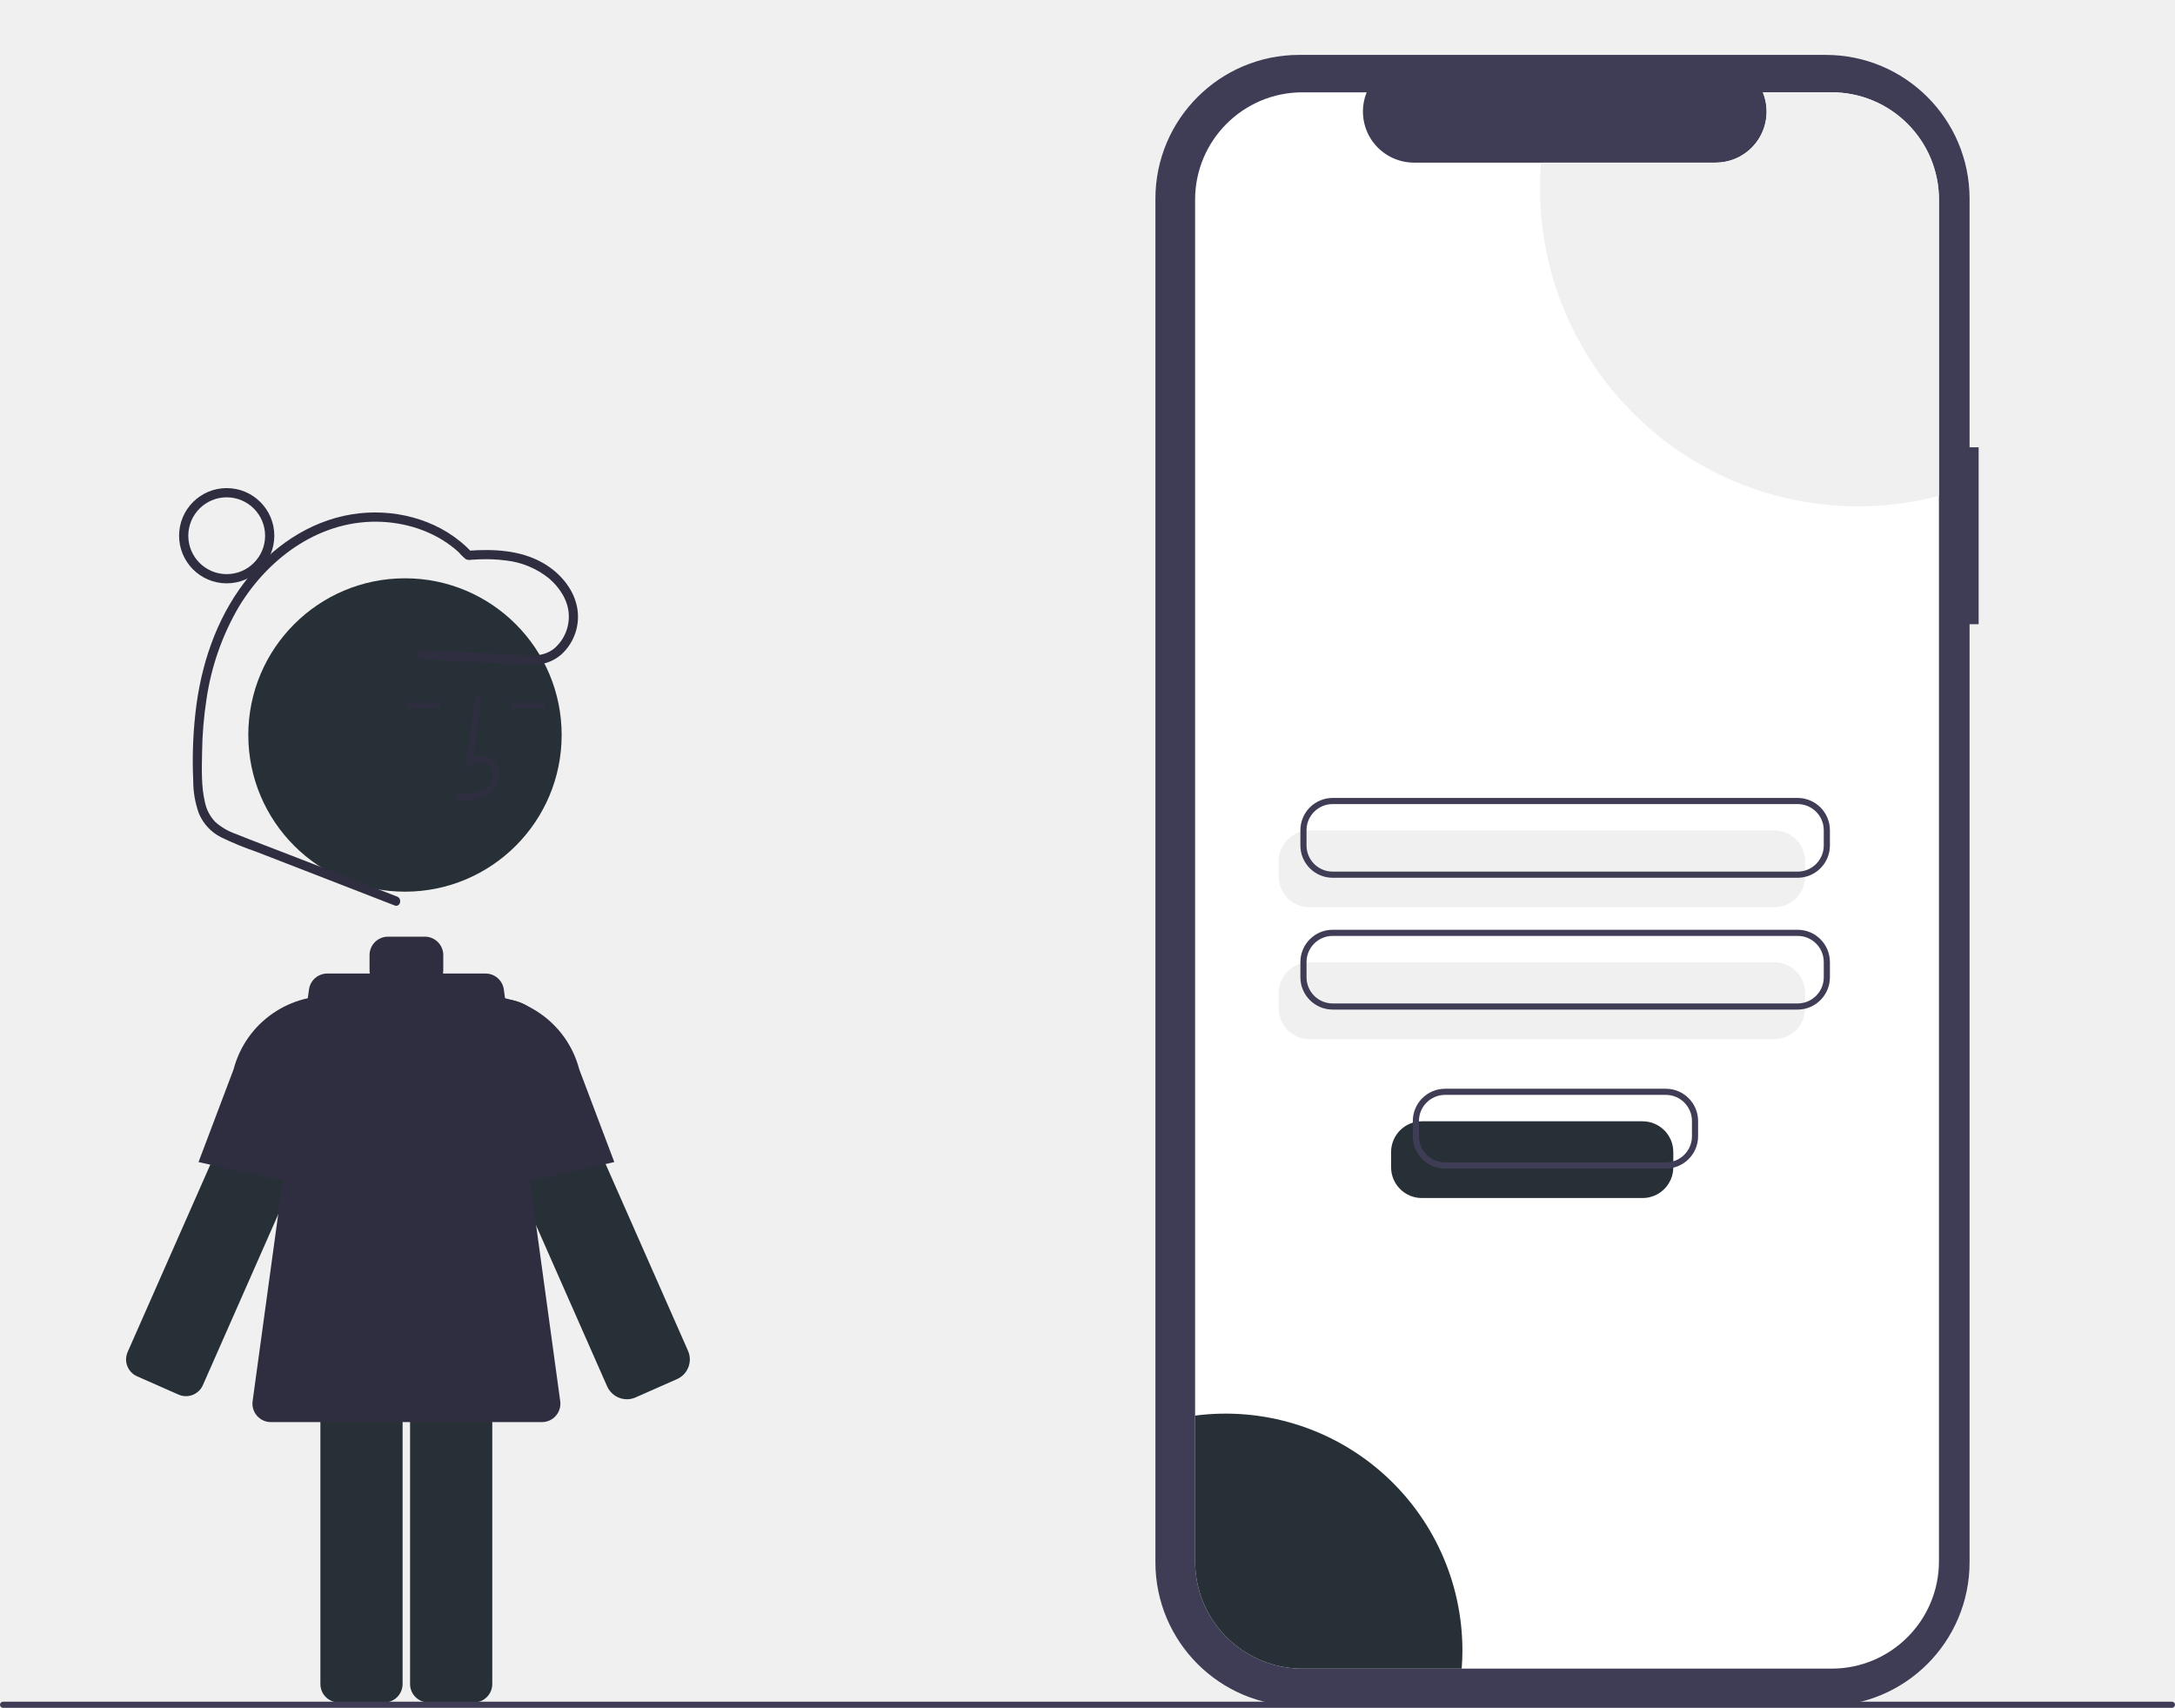
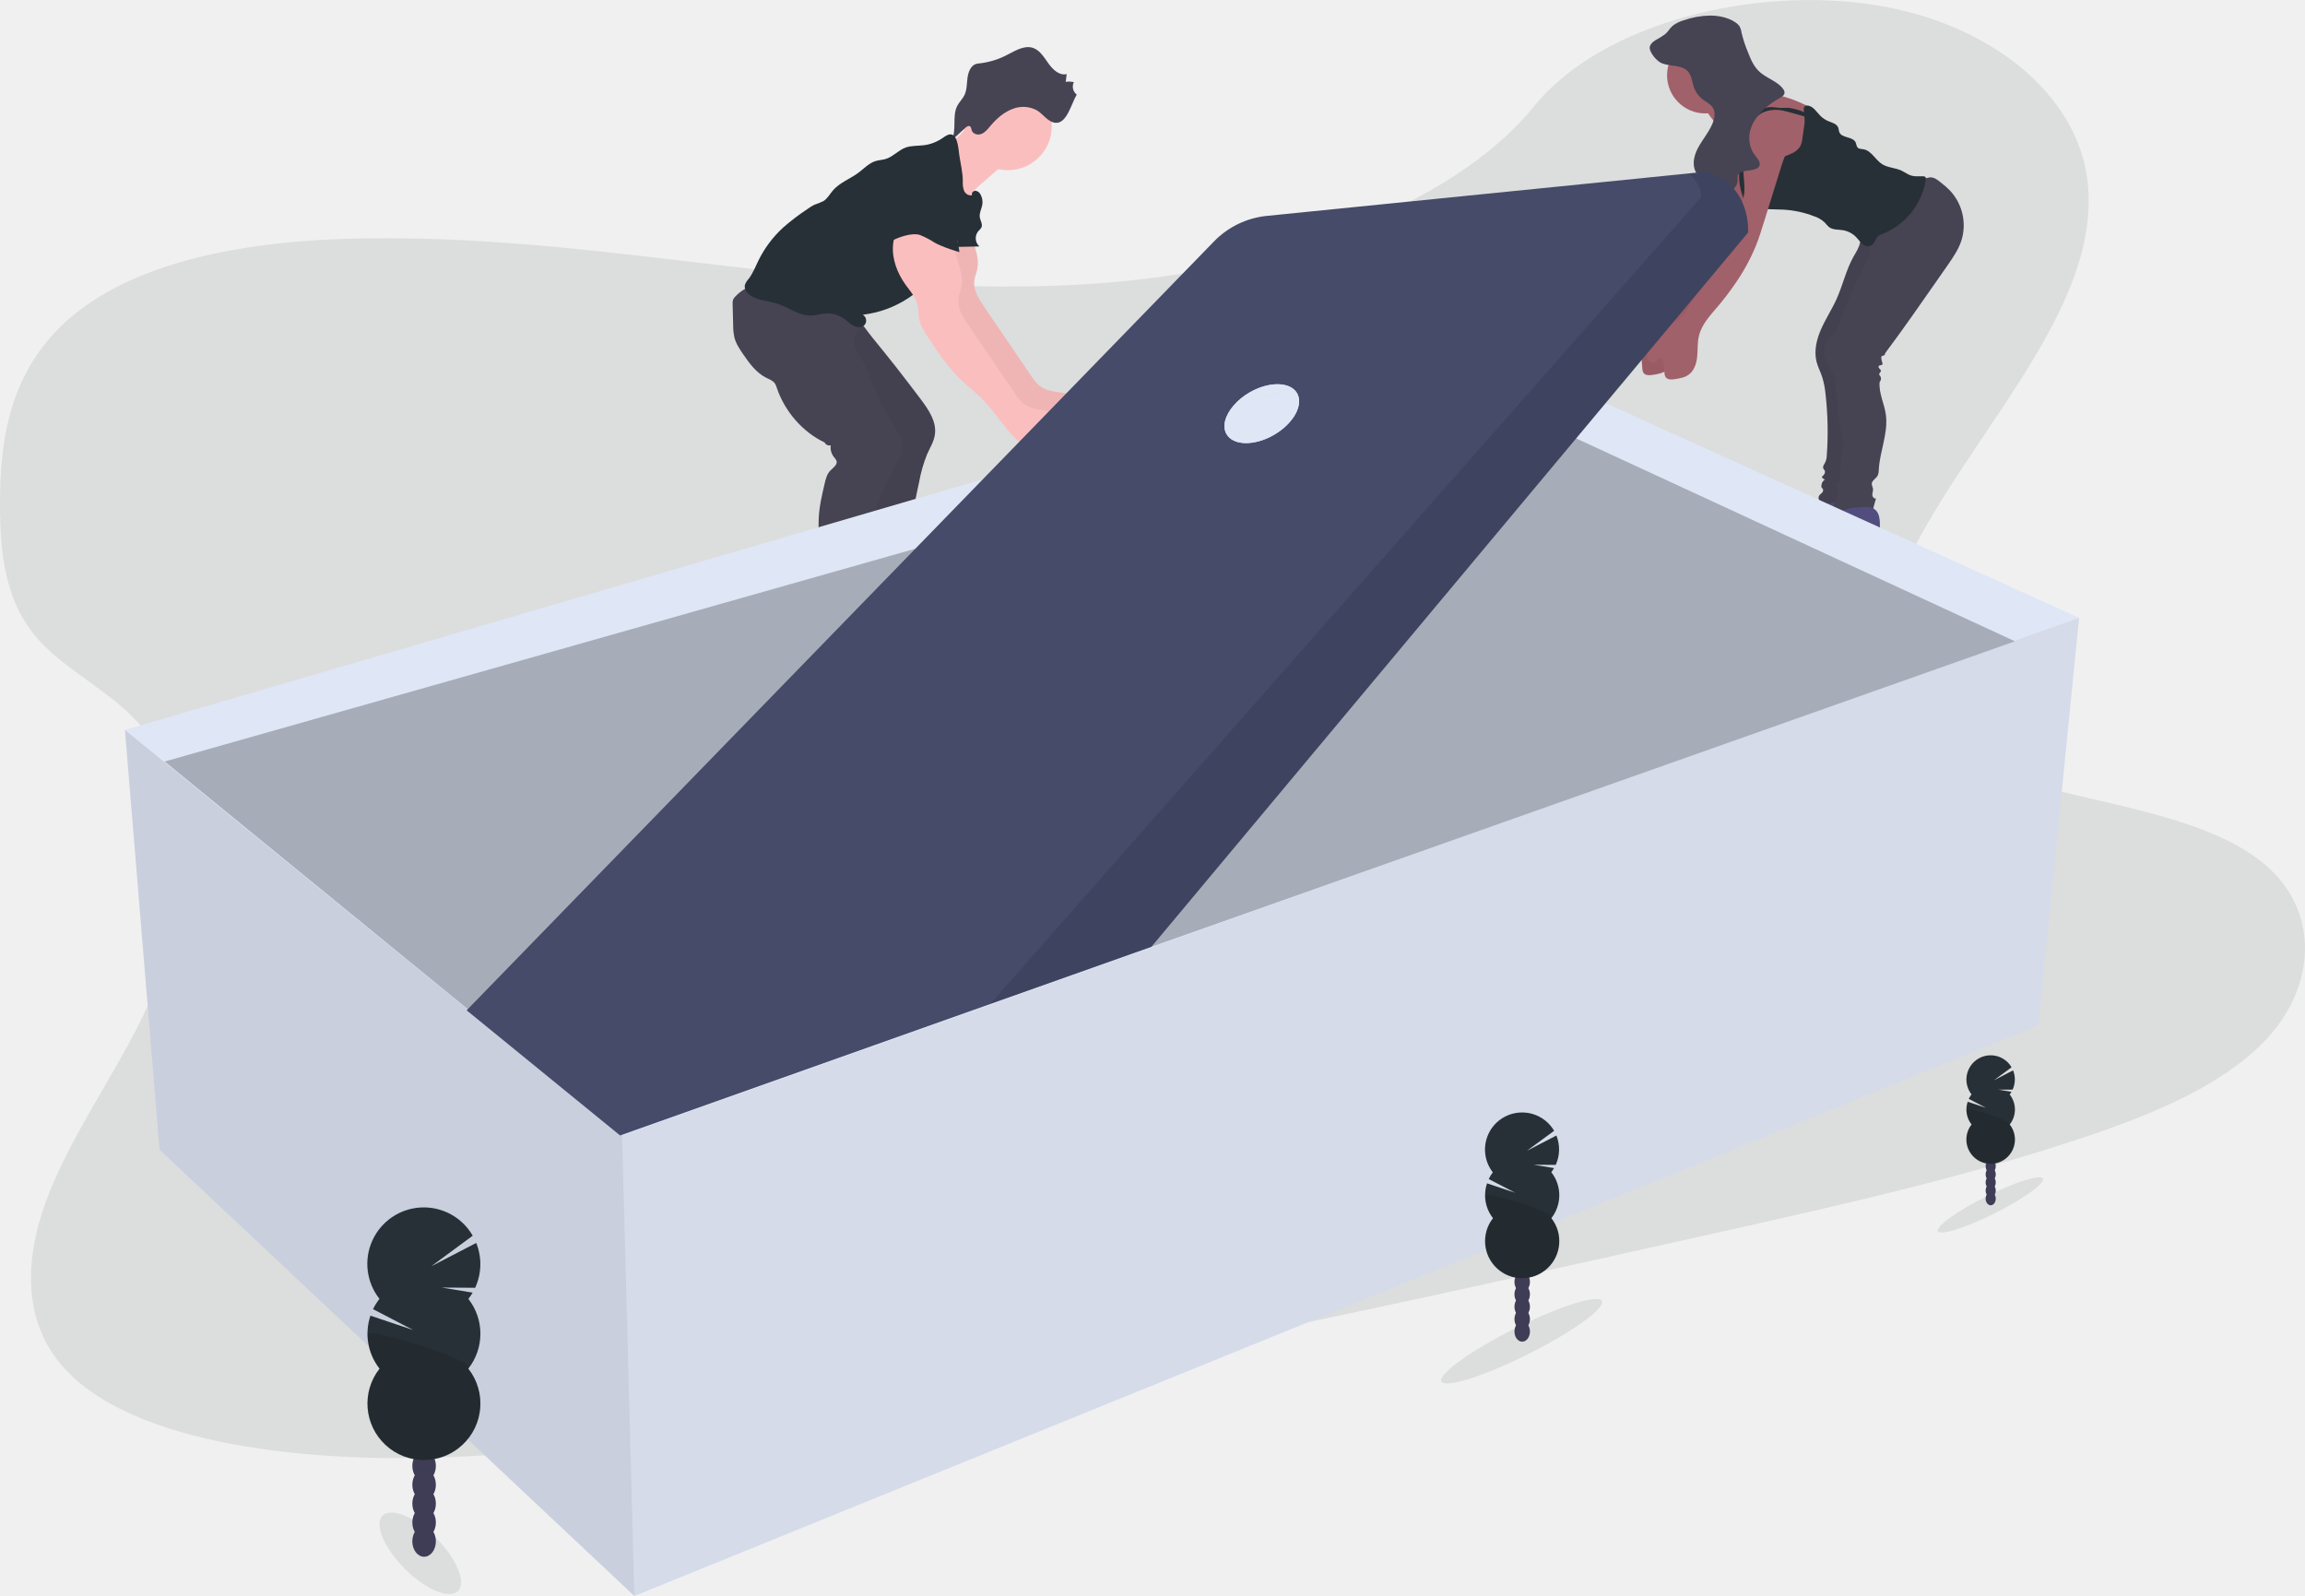
- <svg xmlns="http://www.w3.org/2000/svg" id="b69e4d7e-41e9-4b98-8574-fc2d70ea977b" data-name="Layer 1" width="708" height="555.867" viewBox="0 0 708 555.867">
-   <path id="b10fb2cf-c586-4c5f-9fbf-e678f5ffa3db" data-name="Path 133" d="M890.465,679.515a211.722,211.722,0,0,1-46.196,37.27c-.392.241-.79.467-1.189.7l-27.639-24.463c.29-.27.612-.572.958-.905C836.992,672.563,939.229,535.838,946.042,502.544,945.572,505.317,952.189,614.094,890.465,679.515Z" transform="translate(-246 -172.0663)" fill="#f0f0f0" />
-   <path id="a32c10c7-75df-4179-a648-6a8d2a687209" data-name="Path 134" d="M849.602,721.505c-.523.125-1.054.241-1.588.348l-20.735-18.353c.405-.141.879-.309,1.42-.496,8.897-3.15,35.394-12.66,61.764-23.492,28.334-11.644,56.533-24.8,62.598-33.227C951.76,648.244,911.686,707.622,849.602,721.505Z" transform="translate(-246 -172.0663)" fill="#f0f0f0" />
-   <path d="M890.082,317.646h-2.953V236.753a46.819,46.819,0,0,0-46.819-46.819H668.926a46.819,46.819,0,0,0-46.819,46.819v443.789a46.819,46.819,0,0,0,46.819,46.819H840.31a46.819,46.819,0,0,0,46.819-46.819V375.228h2.953Z" transform="translate(-246 -172.0663)" fill="#3f3d56" />
-   <path d="M877.163,237.074V680.217a34.957,34.957,0,0,1-34.969,34.957H669.984a34.954,34.954,0,0,1-34.957-34.957V237.074a34.954,34.954,0,0,1,34.957-34.957h20.898a16.619,16.619,0,0,0,15.383,22.88h98.181a16.601,16.601,0,0,0,15.384-22.88H842.193A34.957,34.957,0,0,1,877.163,237.074Z" transform="translate(-246 -172.0663)" fill="#fff" />
-   <path d="M823.595,467.355H672.228a10.011,10.011,0,0,1-10-10v-4.978a10.011,10.011,0,0,1,10-10h151.367a10.011,10.011,0,0,1,10,10v4.978A10.011,10.011,0,0,1,823.595,467.355Z" transform="translate(-246 -172.0663)" fill="#f0f0f0" />
-   <path d="M823.595,510.262H672.228a10.011,10.011,0,0,1-10-10v-4.978a10.011,10.011,0,0,1,10-10h151.367a10.011,10.011,0,0,1,10,10v4.978A10.011,10.011,0,0,1,823.595,510.262Z" transform="translate(-246 -172.0663)" fill="#f0f0f0" />
-   <path d="M831.166,457.759H679.8a10.512,10.512,0,0,1-10.5-10.5v-4.978a10.512,10.512,0,0,1,10.5-10.5h151.367a10.512,10.512,0,0,1,10.5,10.5v4.978A10.512,10.512,0,0,1,831.166,457.759Zm-151.367-23.978a8.51,8.51,0,0,0-8.5,8.5v4.978a8.51,8.51,0,0,0,8.5,8.5h151.367a8.51,8.51,0,0,0,8.5-8.5v-4.978a8.51,8.51,0,0,0-8.5-8.5Z" transform="translate(-246 -172.0663)" fill="#3f3d56" />
-   <path d="M831.166,500.666H679.8a10.512,10.512,0,0,1-10.5-10.5V485.189a10.512,10.512,0,0,1,10.5-10.5h151.367a10.512,10.512,0,0,1,10.5,10.5v4.978A10.512,10.512,0,0,1,831.166,500.666ZM679.8,476.689a8.51,8.51,0,0,0-8.5,8.5v4.978a8.51,8.51,0,0,0,8.5,8.5h151.367a8.51,8.51,0,0,0,8.5-8.5V485.189a8.51,8.51,0,0,0-8.5-8.5Z" transform="translate(-246 -172.0663)" fill="#3f3d56" />
-   <path d="M877.163,237.074V333.464A103.539,103.539,0,0,1,747.28,233.389q0-4.24.341-8.392h56.826a16.601,16.601,0,0,0,15.384-22.88H842.193A34.957,34.957,0,0,1,877.163,237.074Z" transform="translate(-246 -172.0663)" fill="#f0f0f0" />
-   <path d="M722.041,709.154c0,2.032-.076,4.038-.24,6.02H669.984a34.954,34.954,0,0,1-34.957-34.957v-47.4a77.073,77.073,0,0,1,87.013,76.337Z" transform="translate(-246 -172.0663)" fill="#273036" />
-   <path d="M304.121,625.985a6.007,6.007,0,0,0,7.911-3.067l46.679-105.794a13.379,13.379,0,0,0-17.077-17.876h-0a13.199,13.199,0,0,0-6.75,5.78,13.649,13.649,0,0,0-.654,1.293l-46.679,105.794a6,6,0,0,0,3.067,7.912Z" transform="translate(-246 -172.0663)" fill="#273036" />
-   <path d="M356.795,560.557l-46.172-10.261,11.428-30.232a31.95,31.95,0,0,1,34.299-23.628l.445.049Z" transform="translate(-246 -172.0663)" fill="#2f2e41" />
-   <path d="M450.055,627.498a7.028,7.028,0,0,1-6.412-4.177L396.964,517.527a14.381,14.381,0,0,1,25.609-12.997v-0a14.618,14.618,0,0,1,.703,1.388l46.679,105.794a7,7,0,0,1-3.579,9.23l-13.961,6.16-.007-.016A6.944,6.944,0,0,1,450.055,627.498Z" transform="translate(-246 -172.0663)" fill="#273036" />
-   <path d="M385.485,591.169a6.007,6.007,0,0,0-6,6V720.183a6.007,6.007,0,0,0,6,6H400.245a6.007,6.007,0,0,0,6-6V597.169a6.007,6.007,0,0,0-6-6Z" transform="translate(-246 -172.0663)" fill="#273036" />
-   <path d="M356.293,591.169a6.007,6.007,0,0,0-6,6V720.183a6.007,6.007,0,0,0,6,6h14.76a6.007,6.007,0,0,0,6-6V597.169a6.007,6.007,0,0,0-6-6Z" transform="translate(-246 -172.0663)" fill="#273036" />
-   <circle cx="131.828" cy="239.224" r="51" fill="#273036" />
-   <path d="M394.8,432.699c3.306-.092,7.42-.207,10.59-2.522a8.133,8.133,0,0,0,3.2-6.073,5.471,5.471,0,0,0-1.86-4.493c-1.656-1.399-4.073-1.727-6.678-.961l2.699-19.726-1.981-.271L397.596,421.843l1.655-.759c1.918-.88,4.552-1.328,6.188.055a3.515,3.515,0,0,1,1.153,2.896,6.147,6.147,0,0,1-2.381,4.528c-2.467,1.802-5.746,2.034-9.466,2.138Z" transform="translate(-246 -172.0663)" fill="#2f2e41" />
-   <rect x="166.55" y="228.559" width="10.772" height="2" fill="#2f2e41" />
-   <rect x="132.55" y="228.559" width="10.772" height="2" fill="#2f2e41" />
-   <path d="M428.362,628.119l-18.356-134a6,6,0,0,0-5.945-5.186H390.205a6.025,6.025,0,0,0,.09-1v-5a6,6,0,0,0-6-6h-12a6,6,0,0,0-6,6v5a6.025,6.025,0,0,0,.09,1H352.53a6,6,0,0,0-5.945,5.186l-18.356,134a6,6,0,0,0,5.944,6.814h88.244A6,6,0,0,0,428.362,628.119Z" transform="translate(-246 -172.0663)" fill="#2f2e41" />
-   <path d="M399.795,560.557V496.486l.445-.049a31.961,31.961,0,0,1,34.315,23.68l11.411,30.18Z" transform="translate(-246 -172.0663)" fill="#2f2e41" />
-   <path d="M375.26,463.882l-35.275-13.692c-5.768-2.239-11.569-4.41-17.307-6.726a19.726,19.726,0,0,1-6.662-3.926,13.09,13.09,0,0,1-3.321-6.427c-1.223-5.171-1.002-10.825-.915-16.102a122.699,122.699,0,0,1,1.422-17.241,83.286,83.286,0,0,1,10.65-30.38c9.893-16.232,26.937-28.444,46.543-27.469,9.077.451,18.206,3.708,24.949,9.914a15.751,15.751,0,0,0,2.355,2.282,3.268,3.268,0,0,0,1.876.126q1.234-.079,2.471-.121a51.043,51.043,0,0,1,8.566.359,27.121,27.121,0,0,1,14.13,5.867c3.37,2.899,6.112,6.992,6.395,11.54a13.66,13.66,0,0,1-4.614,11.151c-4.209,3.547-10.213,2.3-15.261,2.033l-18.494-.98-9.37-.496c-1.929-.102-1.924,2.898,0,3l24.905,1.319c4.002.212,8.127.732,12.132.492a13.574,13.574,0,0,0,8.333-3.352,16.628,16.628,0,0,0,5.037-15.601c-1.284-6.138-5.852-11.215-11.207-14.235-7.286-4.11-15.988-4.504-24.141-3.896l1.061.439c-9.222-9.898-23.349-14.077-36.61-12.615-14.002,1.544-26.456,9.356-35.404,20.038-9.976,11.909-15.413,26.76-17.527,42.03a139.839,139.839,0,0,0-1.082,24.88,31.35,31.35,0,0,0,1.852,10.751,15.39,15.39,0,0,0,7.225,7.746,103.398,103.398,0,0,0,11.468,4.711L342.436,454.344l25.528,9.909,6.498,2.522c1.801.699,2.581-2.201.798-2.893Z" transform="translate(-246 -172.0663)" fill="#2f2e41" />
-   <path d="M319.795,361.934a15.5,15.5,0,1,1,15.5-15.5A15.517,15.517,0,0,1,319.795,361.934Zm0-28a12.5,12.5,0,1,0,12.5,12.5A12.514,12.514,0,0,0,319.795,333.934Z" transform="translate(-246 -172.0663)" fill="#2f2e41" />
-   <rect x="528.177" y="440.815" width="42.237" height="42.237" transform="translate(147.6141 -410.7547) rotate(37.40978)" fill="#f0f0f0" />
-   <path d="M389.295,228.934a33.949,33.949,0,0,1,27.277,13.702l19.59-25.614-58.779-44.956-44.956,58.779,25.333,19.376A34.003,34.003,0,0,1,389.295,228.934Z" transform="translate(-246 -172.0663)" fill="#f0f0f0" />
-   <path d="M953,727.934H247a1,1,0,0,1,0-2H953a1,1,0,0,1,0,2Z" transform="translate(-246 -172.0663)" fill="#3f3d56" />
-   <path d="M780.687,562.003H708.825a10.011,10.011,0,0,1-10-10v-4.978a10.011,10.011,0,0,1,10-10h71.862a10.011,10.011,0,0,1,10,10v4.978A10.011,10.011,0,0,1,780.687,562.003Z" transform="translate(-246 -172.0663)" fill="#273036" />
-   <path d="M788.259,552.407H716.397a10.512,10.512,0,0,1-10.5-10.5v-4.978a10.512,10.512,0,0,1,10.5-10.5h71.862a10.512,10.512,0,0,1,10.5,10.5v4.978A10.512,10.512,0,0,1,788.259,552.407Zm-71.862-23.978a8.51,8.51,0,0,0-8.5,8.5v4.978a8.51,8.51,0,0,0,8.5,8.5h71.862a8.51,8.51,0,0,0,8.5-8.5v-4.978a8.51,8.51,0,0,0-8.5-8.5Z" transform="translate(-246 -172.0663)" fill="#3f3d56" />
+ <svg xmlns="http://www.w3.org/2000/svg" id="af37ba8d-cf8f-4443-ba8a-6bf7da051a26" data-name="Layer 1" width="1131.14" height="783.2" viewBox="0 0 1131.14 783.2">
+   <path d="M618.92,192c-71.37,12-142.69,6.62-211.31-1.15s-137-17.88-208.48-15.06C153.18,177.65,102,186.74,70,213.42,39.19,239.1,34.46,273.84,34.43,305.2c0,23.6,2,48,18.63,66.83,11.51,13.06,29.22,22.44,42.56,34.49,46.44,41.93,32.5,107.71,2.23,163.61-14.2,26.22-31.58,52-41.23,78.82s-10.88,55.63,6.56,77.6c17.28,21.77,50.64,34.1,85.4,40.53,70.61,13.07,149.21,5.25,225.26-5.42,168.35-23.61,334.94-60.78,501.08-97.86,61.48-13.73,123.23-27.52,182.46-47.38,32.89-11,66.37-24.83,87.58-46.33,26.92-27.31,27.54-64.65,1.45-87-43.77-37.57-142.62-29.49-176.5-72.39C951.26,387,959.28,355,974,326.8c31.59-60.58,92.8-120.35,84.68-180.84-5.58-41.54-47.5-76-103.59-85-58.79-9.52-134.22,8.07-168,49.76C752.4,153.61,681.94,181.42,618.92,192Z" transform="translate(-34.43 -58.4)" fill="#273036" opacity="0.1" />
+   <path d="M889.11,165.49c-1.21,3.88-2.43,7.76-4,11.53A97.55,97.55,0,0,1,875,195.63a135.06,135.06,0,0,1-8.44,11.06c-3.76,4.43-7.95,8.89-9.28,14.55-.77,3.27-.51,6.69-.84,10s-1.4,6.88-4.11,8.88c-1.93,1.43-4.4,1.86-6.77,2.24-1.7.27-3.82.35-4.71-1.12a4.4,4.4,0,0,1-.46-1.94l-.41-4.89c-.09-1.05-.46-2.41-1.52-2.46s-1.59,1.36-2.49,2c-1.2.84-3,0-3.66-1.27a6.19,6.19,0,0,1-.11-4.29,20.37,20.37,0,0,1,10.48-13,30.09,30.09,0,0,0,5.1-2.66,17.43,17.43,0,0,0,4-5.06c9.28-15.28,18.61-30.64,25.15-47.27a34.72,34.72,0,0,0,2.6-9.31c.32-3.28-.19-6.56-.4-9.85a56.21,56.21,0,0,1,1.61-17.52,14,14,0,0,1,1.68-4.27c2.7-4.09,9-4.7,13-1.87a13.36,13.36,0,0,1,5.18,9.47c.29,3.31-1.62,6.75-2.59,9.84Q893.56,151.21,889.11,165.49Z" transform="translate(-34.43 -58.4)" fill="#a1616a" />
+   <path d="M889.11,165.49c-1.21,3.88-2.43,7.76-4,11.53A97.55,97.55,0,0,1,875,195.63a135.06,135.06,0,0,1-8.44,11.06c-3.76,4.43-7.95,8.89-9.28,14.55-.77,3.27-.51,6.69-.84,10s-1.4,6.88-4.11,8.88c-1.93,1.43-4.4,1.86-6.77,2.24-1.7.27-3.82.35-4.71-1.12a4.4,4.4,0,0,1-.46-1.94l-.41-4.89c-.09-1.05-.46-2.41-1.52-2.46s-1.59,1.36-2.49,2c-1.2.84-3,0-3.66-1.27a6.19,6.19,0,0,1-.11-4.29,20.37,20.37,0,0,1,10.48-13,30.09,30.09,0,0,0,5.1-2.66,17.43,17.43,0,0,0,4-5.06c9.28-15.28,18.61-30.64,25.15-47.27a34.72,34.72,0,0,0,2.6-9.31c.32-3.28-.19-6.56-.4-9.85a56.21,56.21,0,0,1,1.61-17.52,14,14,0,0,1,1.68-4.27c2.7-4.09,9-4.7,13-1.87a13.36,13.36,0,0,1,5.18,9.47c.29,3.31-1.62,6.75-2.59,9.84Q893.56,151.21,889.11,165.49Z" transform="translate(-34.43 -58.4)" opacity="0.05" />
+   <path d="M947.41,328.87a13.49,13.49,0,0,1-5.64.67c-.14-1.56-2.24-1.91-3.8-1.83a4.34,4.34,0,0,0-2.17.5c-.39.25-.69.62-1.07.87a4.54,4.54,0,0,1-2.21.57l-8.12.68c-3.62.31-7.39.6-10.78-.7a3.65,3.65,0,0,1-1.73-1.16c-.92-1.32,0-3.21,1.27-4.16s2.91-1.4,4.19-2.38c2.82-2.15,3.21-6.17,4.7-9.38a27.12,27.12,0,0,1,3.89-5.64,21.23,21.23,0,0,1,3.83-3.92c3.25-2.36,7-2.31,10.83-2.65,2.7-.24,5.24-.39,7.18,2,2.39,3,1.44,9,1.29,12.51A90.61,90.61,0,0,1,947.41,328.87Z" transform="translate(-34.43 -58.4)" fill="#514e7f" />
+   <path d="M947.41,328.87a13.49,13.49,0,0,1-5.64.67c-.14-1.56-2.24-1.91-3.8-1.83a4.34,4.34,0,0,0-2.17.5c-.39.25-.69.62-1.07.87a4.54,4.54,0,0,1-2.21.57l-8.12.68c-3.62.31-7.39.6-10.78-.7a3.65,3.65,0,0,1-1.73-1.16c-.92-1.32,0-3.21,1.27-4.16s2.91-1.4,4.19-2.38c2.82-2.15,3.21-6.17,4.7-9.38a27.12,27.12,0,0,1,3.89-5.64,21.23,21.23,0,0,1,3.83-3.92c3.25-2.36,7-2.31,10.83-2.65,2.7-.24,5.24-.39,7.18,2,2.39,3,1.44,9,1.29,12.51A90.61,90.61,0,0,1,947.41,328.87Z" transform="translate(-34.43 -58.4)" opacity="0.05" />
+   <path d="M944.13,170.91c2.48.8,3.56,3.89,3.1,6.47s-2,4.78-3.27,7.06c-3.62,6.47-5.18,13.87-8.22,20.62-2.27,5.05-5.34,9.71-7.59,14.77s-3.62,10.77-2.27,16.13c.67,2.61,2,5,2.8,7.57a42,42,0,0,1,1.64,8.55,162.41,162.41,0,0,1,.59,29.66,8.82,8.82,0,0,1-.74,3.5c-.51,1-1.39,2-1,3,.17.41.53.71.72,1.11.52,1.12-.52,2.31-1.47,3.11a2.56,2.56,0,0,0,1.59,1.23,3.78,3.78,0,0,0-1.61,4.2c.85.12.9,1.42.37,2.09s-1.37,1.1-1.75,1.87a2.61,2.61,0,0,0,1.44,3.28,6.77,6.77,0,0,0,3.92.3A43,43,0,0,0,939,304a6.22,6.22,0,0,0,2-.91,6,6,0,0,0,1.81-4,72.81,72.81,0,0,0,.45-12.27c-.36-19.84,0-39.7.86-59.53.35-8,2.75-15.75,5.83-23.11a124,124,0,0,1,5.7-11.05C960.09,185,964,176,963,166.72c-.11-1-.48-2.19-1.46-2.35a2.12,2.12,0,0,0-1.13.19,49.47,49.47,0,0,0-5.95,3.29A22.57,22.57,0,0,1,944.13,170.91Z" transform="translate(-34.43 -58.4)" fill="#464353" />
+   <path d="M944.13,170.91c2.48.8,3.56,3.89,3.1,6.47s-2,4.78-3.27,7.06c-3.62,6.47-5.18,13.87-8.22,20.62-2.27,5.05-5.34,9.71-7.59,14.77s-3.62,10.77-2.27,16.13c.67,2.61,2,5,2.8,7.57a42,42,0,0,1,1.64,8.55,162.41,162.41,0,0,1,.59,29.66,8.82,8.82,0,0,1-.74,3.5c-.51,1-1.39,2-1,3,.17.41.53.71.72,1.11.52,1.12-.52,2.31-1.47,3.11a2.56,2.56,0,0,0,1.59,1.23,3.78,3.78,0,0,0-1.61,4.2c.85.12.9,1.42.37,2.09s-1.37,1.1-1.75,1.87a2.61,2.61,0,0,0,1.44,3.28,6.77,6.77,0,0,0,3.92.3A43,43,0,0,0,939,304a6.22,6.22,0,0,0,2-.91,6,6,0,0,0,1.81-4,72.81,72.81,0,0,0,.45-12.27c-.36-19.84,0-39.7.86-59.53.35-8,2.75-15.75,5.83-23.11a124,124,0,0,1,5.7-11.05C960.09,185,964,176,963,166.72c-.11-1-.48-2.19-1.46-2.35a2.12,2.12,0,0,0-1.13.19,49.47,49.47,0,0,0-5.95,3.29A22.57,22.57,0,0,1,944.13,170.91Z" transform="translate(-34.43 -58.4)" opacity="0.05" />
+   <path d="M977.66,146.8a8.53,8.53,0,0,1,4.32-1.37c1.78.09,3.3,1.26,4.69,2.38a48,48,0,0,1,4.68,4.1,25,25,0,0,1,5.56,24.68c-1.47,4.41-4.16,8.3-6.82,12.11l-5.4,7.76c-8.24,11.83-16.48,23.66-25.11,35.21a1.34,1.34,0,0,1-.94,1.27c-.32.08-.7.07-.89.33a1,1,0,0,0-.11.53,7.76,7.76,0,0,0,.48,2.51,1.16,1.16,0,0,1,.1.85c-.28.65-1.46.29-1.84.89-.25.4.06.92.39,1.26s.74.72.68,1.19-.88,1-.85,1.58c0,.34.3.6.51.87a2.23,2.23,0,0,1-.27,2.84c-.57,5.64,2.5,11,3.11,16.62,1,8.88-3.05,17.55-3.54,26.46a6.85,6.85,0,0,1-.56,2.92c-.83,1.54-3,2.47-2.89,4.22a18.13,18.13,0,0,0,.6,2.12c.17,1-.3,2-.32,3s.86,2.23,1.81,1.84q-1.06,3.53-1.89,7.13l-18.9,1.56a16.77,16.77,0,0,1,.17-5.1c.38-1.82,1.21-3.53,1.64-5.34a6.3,6.3,0,0,0-.75-5.35,2.09,2.09,0,0,0,2.09-1.71,8.31,8.31,0,0,0,0-2.94c-.5-4.93,1.57-9.79,1.5-14.74-.05-3.9-1.42-7.64-2.11-11.48-1.48-8.2.06-17.09-3.59-24.57-2.21-4.52-5.27-9.52-2.79-13.89,1.22-2.16,3.38-3.64,4.79-5.68a23.18,23.18,0,0,0,2.56-6.18c2.91-9,7.62-17.37,11.75-25.92A27.22,27.22,0,0,0,952,182a34.61,34.61,0,0,0,.31-6.28,94.82,94.82,0,0,1,.7-11.3,10.74,10.74,0,0,1,1.37-4.67,10.54,10.54,0,0,1,3-2.69C963.58,152.75,971,150.32,977.66,146.8Z" transform="translate(-34.43 -58.4)" fill="#464353" />
+   <path d="M955,335.79a13.55,13.55,0,0,1-5.65.67c-.14-1.55-2.23-1.91-3.79-1.83a4.4,4.4,0,0,0-2.18.5c-.38.25-.68.62-1.07.87a4.52,4.52,0,0,1-2.21.57l-8.11.69c-3.63.3-7.39.59-10.79-.71a3.5,3.5,0,0,1-1.72-1.16c-.93-1.32,0-3.2,1.27-4.16s2.91-1.4,4.18-2.37c2.82-2.16,3.21-6.17,4.71-9.39a26.75,26.75,0,0,1,3.88-5.63,21.94,21.94,0,0,1,3.83-3.93c3.26-2.36,7-2.31,10.83-2.64,2.71-.25,5.25-.4,7.18,2,2.4,3,1.44,9,1.3,12.51A90.47,90.47,0,0,1,955,335.79Z" transform="translate(-34.43 -58.4)" fill="#514e7f" />
+   <circle cx="836.81" cy="36.94" r="18.72" fill="#a1616a" />
+   <path d="M888.89,100.9c2.69,2.31,6.54,2.49,10.06,2.85A62.75,62.75,0,0,1,920.58,110a7.5,7.5,0,0,1,2.5,1.72,7,7,0,0,1,1.27,2.67,17.72,17.72,0,0,1,.71,6.51,18.67,18.67,0,0,1-1.81,6.13,33.05,33.05,0,0,1-11.6,13.22,8.5,8.5,0,0,1-2.94,1.41c-2.46.51-4.84-.91-7.27-1.55a11.8,11.8,0,0,0-6.71.22c-2,.67-4.19,1.92-6.17,1.09a6.35,6.35,0,0,1-2.79-3.19,108.21,108.21,0,0,1-5.11-11.17,41.75,41.75,0,0,0-1.85-4.35c-2.17-4.14-5.92-7.33-7.79-11.61a2.54,2.54,0,0,1-.18-2.19,3,3,0,0,1,1.38-1A32.75,32.75,0,0,0,879.7,102c1.23-1.17,3.49-4.37,5.26-4.64C887,97,887.55,99.74,888.89,100.9Z" transform="translate(-34.43 -58.4)" fill="#a1616a" />
+   <path d="M888.46,138.94c2.17,1,4.72.57,7.08.08,6.06-1.26,12.19-2.55,17.8-5.17a9.64,9.64,0,0,0,4.37-3.36,10.93,10.93,0,0,0,1.22-4.19l1-7c.36-2.43-.27-4.68-.32-7.14a2.07,2.07,0,0,1,.41-1.55,1.67,1.67,0,0,1,1.22-.39c2.82,0,4.52,3,6.49,5a12.07,12.07,0,0,0,4,2.67c1.79.74,4,1.26,4.75,3.06.3.75.26,1.6.58,2.35,1.26,3,6.63,2,8,5,.38.84.36,1.89,1,2.55s1.84.65,2.83.81c3.9.64,5.8,5.16,9.14,7.29,2.81,1.79,6.43,1.75,9.45,3.15,1.69.78,3.18,2,5,2.51s3.79.24,5.7.29a1.49,1.49,0,0,1,1.13.37,1.52,1.52,0,0,1,.19,1.24,34.46,34.46,0,0,1-21.3,26.68,7.22,7.22,0,0,0-1.81.88c-1.7,1.27-2,4-3.93,4.9a4,4,0,0,1-4.09-.88,36.68,36.68,0,0,1-3-3.26,11.75,11.75,0,0,0-6.59-3.47c-2.32-.37-4.92-.1-6.79-1.52a22.13,22.13,0,0,1-2.14-2.29,13.54,13.54,0,0,0-4.86-2.9,49.44,49.44,0,0,0-15.43-3.38c-4.92-.27-10,.17-14.65-1.43a8.71,8.71,0,0,1-3.27-1.85,9.71,9.71,0,0,1-2.18-3.79A28.88,28.88,0,0,1,888.46,138.94Z" transform="translate(-34.43 -58.4)" fill="#273036" />
+   <path d="M912.58,111.35c-1.38-.12-2.76.05-4.15,0-1.63,0-3.24-.4-4.87-.41a12.12,12.12,0,0,0-11.42,8.69,2.25,2.25,0,0,0-.07,1.23.87.87,0,0,0,.94.64,21.49,21.49,0,0,1,2.1-4.21,11.94,11.94,0,0,1,6.29-4.38,16.39,16.39,0,0,1,7.72-.28c1.06.2,2.11.49,3.15.77l5,1.38c.92.25,1.84.5,2.74.83.69.26,1.87,1.21,2.55,1.25.92,0,.17-.8-.24-1.34a6.56,6.56,0,0,0-3.26-2.37A27.79,27.79,0,0,0,912.58,111.35Z" transform="translate(-34.43 -58.4)" fill="#273036" />
+   <path d="M900,167.58c-1.21,3.88-2.42,7.77-3.94,11.54a97.6,97.6,0,0,1-10.21,18.61,135.06,135.06,0,0,1-8.44,11.06c-3.76,4.43-8,8.89-9.28,14.55-.77,3.27-.51,6.69-.83,10s-1.41,6.88-4.11,8.88c-1.94,1.43-4.41,1.86-6.78,2.23-1.69.28-3.81.36-4.7-1.11a4.41,4.41,0,0,1-.47-1.94l-.4-4.89c-.09-1-.47-2.41-1.52-2.46s-1.6,1.36-2.5,2c-1.2.84-3,0-3.66-1.27a6.17,6.17,0,0,1-.1-4.3,20.39,20.39,0,0,1,10.47-13,31.33,31.33,0,0,0,5.11-2.66,17.4,17.4,0,0,0,4-5.06c9.28-15.28,18.61-30.64,25.16-47.27a35,35,0,0,0,2.59-9.32c.32-3.27-.18-6.56-.4-9.84a55.87,55.87,0,0,1,1.62-17.52,13.74,13.74,0,0,1,1.68-4.27c2.69-4.09,9-4.7,13-1.87a13.41,13.41,0,0,1,5.19,9.47c.29,3.31-1.63,6.75-2.59,9.84Q904.43,153.29,900,167.58Z" transform="translate(-34.43 -58.4)" fill="#a1616a" />
+   <path d="M844,82.11c-.15-1.56,1.25-3,2.84-4a38.82,38.82,0,0,0,4.81-3c1.42-1.23,2.19-2.82,3.62-4.06a15.84,15.84,0,0,1,5.39-2.68,41.23,41.23,0,0,1,12.92-2.33c4.46,0,9,1,12.36,3.27a7.59,7.59,0,0,1,2.1,1.95,8.58,8.58,0,0,1,1,3.1,61.18,61.18,0,0,0,3.23,9.81c1.39,3.53,2.87,7.19,6.14,9.92,3.5,2.91,8.85,4.59,11.16,8.12a2.61,2.61,0,0,1,.51,2.26c-.33.9-1.39,1.5-2.37,2.06-5.69,3.26-10.58,7.49-13.11,12.54s-2.44,11,1.15,15.65c1.32,1.72,3.14,3.76,1.85,5.49-2,2.63-8.69,1.12-10.25,3.91-.49.88-.2,1.9-.21,2.86,0,2.92-2.8,5.51-6.21,6.86s-7.36,1.67-11.2,1.84a9.78,9.78,0,0,1-.28-7.25,2.9,2.9,0,0,0,.29-1.64,3.93,3.93,0,0,0-1.29-1.59c-4.1-3.87-3.24-9.58-.77-14.19s6.3-8.82,7.73-13.67c.7-2.41.71-5.12-1.21-7.11a24,24,0,0,0-3.52-2.58,13.29,13.29,0,0,1-4.94-6.2c-1.15-3.19-1-7-4.34-9.14-3.21-2-7.72-1.43-11.27-2.8C847.41,88.54,844.23,84.39,844,82.11Z" transform="translate(-34.43 -58.4)" fill="#464353" />
+   <path d="M510.36,166.59c-.75,8.17,5.43,16.1,3.63,24.1-.39,1.71-1.12,3.33-1.39,5.06-.75,4.75,2.08,9.24,4.79,13.22l23.23,34.1a21.91,21.91,0,0,0,3.32,4.1c4.45,4,11.11,3.53,16.94,4.72a28.94,28.94,0,0,1,11.35,5,.71.71,0,0,1,.15,1,9.75,9.75,0,0,1-8.44,4c-.61.8,0,2,.84,2.56,1.25.87,3,1.1,3.22,3.21a3.59,3.59,0,0,1-.43,2.13,6.59,6.59,0,0,1-4.06,2.82c-8,2.46-16.74-1.86-22.76-7.74s-10.34-13.3-16.25-19.29c-3.27-3.31-7-6.14-10.36-9.35-6.72-6.41-11.95-14.19-17-22a24.2,24.2,0,0,1-3.68-7.49c-.62-2.65-.34-5.47-1.06-8.1-.94-3.46-3.46-6.21-5.57-9.11-4.12-5.68-6.87-12.62-6.33-19.62S485.38,156,492,153.65a10.28,10.28,0,0,1,6.43-.39c2.7.83,4.69,3.07,6.55,5.21l4.4,5.1a11.82,11.82,0,0,1,2.57,3.9,4.09,4.09,0,0,1-.9,4.34" transform="translate(-34.43 -58.4)" fill="#fbbebe" />
+   <path d="M510.36,166.59c-.75,8.17,5.43,16.1,3.63,24.1-.39,1.71-1.12,3.33-1.39,5.06-.75,4.75,2.08,9.24,4.79,13.22l23.23,34.1a21.91,21.91,0,0,0,3.32,4.1c4.45,4,11.11,3.53,16.94,4.72a28.94,28.94,0,0,1,11.35,5,.71.71,0,0,1,.15,1,9.75,9.75,0,0,1-8.44,4c-.61.8,0,2,.84,2.56,1.25.87,3,1.1,3.22,3.21a3.59,3.59,0,0,1-.43,2.13,6.59,6.59,0,0,1-4.06,2.82c-8,2.46-16.74-1.86-22.76-7.74s-10.34-13.3-16.25-19.29c-3.27-3.31-7-6.14-10.36-9.35-6.72-6.41-11.95-14.19-17-22a24.2,24.2,0,0,1-3.68-7.49c-.62-2.65-.34-5.47-1.06-8.1-.94-3.46-3.46-6.21-5.57-9.11-4.12-5.68-6.87-12.62-6.33-19.62S485.38,156,492,153.65a10.28,10.28,0,0,1,6.43-.39c2.7.83,4.69,3.07,6.55,5.21l4.4,5.1a11.82,11.82,0,0,1,2.57,3.9,4.09,4.09,0,0,1-.9,4.34" transform="translate(-34.43 -58.4)" opacity="0.05" />
+   <path d="M492.78,376.89c5.07,3.09,11.39,3.28,17.29,2.56.95-.12,2.08-.19,2.69.54.88,1.07-.16,2.63-1.24,3.49a25.65,25.65,0,0,1-11.89,4.89,79,79,0,0,1-11.62.77c-10.6.18-21.26.36-31.76-1.17a4.32,4.32,0,0,1-1.73-.5,3.35,3.35,0,0,1-1.31-2c-.72-2.72.67-5.66,2.76-7.55s4.78-3,7.4-4l9.23-3.59c2.16-.84,5.63-3.08,8-2.91C484.93,367.76,489.11,374.74,492.78,376.89Z" transform="translate(-34.43 -58.4)" fill="#3f3d56" />
+   <path d="M492.78,376.89c5.07,3.09,11.39,3.28,17.29,2.56.95-.12,2.08-.19,2.69.54.88,1.07-.16,2.63-1.24,3.49a25.65,25.65,0,0,1-11.89,4.89,79,79,0,0,1-11.62.77c-10.6.18-21.26.36-31.76-1.17a4.32,4.32,0,0,1-1.73-.5,3.35,3.35,0,0,1-1.31-2c-.72-2.72.67-5.66,2.76-7.55s4.78-3,7.4-4l9.23-3.59c2.16-.84,5.63-3.08,8-2.91C484.93,367.76,489.11,374.74,492.78,376.89Z" transform="translate(-34.43 -58.4)" opacity="0.05" />
+   <path d="M486.34,254.43c3.83,5.11,7.81,11,6.86,17.33-.51,3.41-2.42,6.42-3.82,9.57a67.6,67.6,0,0,0-3.87,13.44c-1.44,6.69-2.88,13.4-3.76,20.19-1,7.67,3.71,29.87,4.15,37.59.1,1.86.32,3.88,1.61,5.22.51.53,1.19,1,1.41,1.65a2.81,2.81,0,0,1-.3,1.95c-2.17,4.88-6.6,8.51-11.52,10.59s-16.89,5.66-22.23,5.84a4.34,4.34,0,0,1-2.09-.27,4.06,4.06,0,0,1-1.62-1.85c-3.85-7.38-.15-33.62-.21-41.94,0-6.95-1.69-13.85-1.38-20.79.24-5.57,1.73-11,2.28-16.56.89-9.11-.79-18.25-2.46-27.25-1.28-6.89-2.57-13.79-4.21-20.61-1-4.15-2.16-8.35-4.45-12-1.81-2.87-4.27-5.26-6.33-7.95a36,36,0,0,1-7.1-26.37c.12-.93,13.33,3.34,14.47,3.84a45.31,45.31,0,0,1,12.89,8.3c3,2.9,5.46,6.79,8.13,10.05q5.67,6.9,11.19,13.92Q480.25,246.33,486.34,254.43Z" transform="translate(-34.43 -58.4)" fill="#464353" />
+   <path d="M486.34,254.12c3.83,5.12,7.81,11,6.86,17.34-.51,3.41-2.42,6.41-3.82,9.56a67.6,67.6,0,0,0-3.87,13.44c-1.44,6.7-2.88,13.4-3.76,20.19-1,7.68,3.71,29.87,4.15,37.6.1,1.86.32,3.88,1.61,5.22.51.52,1.19.95,1.41,1.64a2.81,2.81,0,0,1-.3,1.95c-2.17,4.88-6.6,8.52-11.52,10.6s-16.89,4-22.23,4.16a4.34,4.34,0,0,1-2.09-.27,4.06,4.06,0,0,1-1.62-1.85c-3.85-7.38-.15-31.95-.21-40.27,0-6.95-1.69-13.84-1.38-20.79.24-5.57,1.73-11,2.28-16.56.89-9.1-.79-18.25-2.46-27.24-1.28-6.9-2.57-13.8-4.21-20.61-1-4.16-2.16-8.36-4.45-12-1.81-2.86-4.27-5.26-6.33-7.94a36,36,0,0,1-7.1-26.38c.12-.92,13.33,3.35,14.47,3.85a44.88,44.88,0,0,1,12.89,8.3c3,2.9,5.46,6.79,8.13,10q5.67,6.9,11.19,13.92Q480.25,246,486.34,254.12Z" transform="translate(-34.43 -58.4)" opacity="0.05" />
+   <circle cx="494.6" cy="61.99" r="21.53" fill="#fbbebe" />
+   <path d="M509.65,119.49A27.9,27.9,0,0,1,491.79,132l1.62,5.87c2.8,10.13,5.94,20.84,13.77,27.86-.86-3.43.25-7.11,2.18-10.07a38.89,38.89,0,0,1,7.31-7.64l12.39-10.78a3.42,3.42,0,0,0,.93-1,3.16,3.16,0,0,0,0-2.36c-1.58-4.91-6.09-8-9.73-11.29a34.28,34.28,0,0,1-4.91-5.72C512.81,113.33,511.28,116.86,509.65,119.49Z" transform="translate(-34.43 -58.4)" fill="#fbbebe" />
+   <path d="M557.4,98.75l.48-4c-3.4.88-6.62-2-8.79-5s-4.19-6.52-7.5-7.76c-4-1.51-8.28.91-12.12,2.91a38.33,38.33,0,0,1-13.92,4.55,9.45,9.45,0,0,0-2.3.38c-2.5.89-3.68,4-4.05,6.87s-.26,5.87-1.5,8.41c-.93,1.92-2.54,3.36-3.52,5.25-2.63,5.09-.09,12.05-2.87,17.05l6.9-6.32c.64-.58,1.53-1.19,2.22-.7s.6,1.23.82,1.91c.67,2,3.13,2.55,4.92,1.78s3.08-2.47,4.38-4c3.05-3.6,6.69-6.76,11-8.3a14.06,14.06,0,0,1,11.59.69c3.22,1.82,5.58,6.06,9.53,6.21,5.41.2,7.66-9.87,10.16-13.85a4.9,4.9,0,0,1-1.42-6.11C561,98.55,557.47,98.13,557.4,98.75Z" transform="translate(-34.43 -58.4)" fill="#464353" />
+   <path d="M467.67,376.71a22.63,22.63,0,0,0,15.48,5.77c1.45,0,3.46.28,3.47,1.73a2.42,2.42,0,0,1-.43,1.2,14.16,14.16,0,0,1-8,6.26c-3.11.94-6.42.79-9.66.62l-9.45-.49c-1.79-.09-3.58-.19-5.36-.4s-3.7-.6-5.55-.87a72.86,72.86,0,0,0-13.77-.65c-1.21.05-2.63,0-3.38-.91s-.35-2.59-.08-3.92c.56-2.74,0-5.61.52-8.36.91-4.82,5.06-8.52,9.65-10.27,4.25-1.62,11.79-3.47,15.81-.78C461.26,368.54,463.85,373.26,467.67,376.71Z" transform="translate(-34.43 -58.4)" fill="#3f3d56" />
+   <path d="M458.31,215.1c-.84,4-4.68,7-4.79,11.05-.09,3.24,2.22,6,3.88,8.74a57.65,57.65,0,0,1,4,9A137.13,137.13,0,0,0,473.05,267c2.22,3.51,4.7,7.33,4.19,11.46a17.17,17.17,0,0,1-2,5.48l-6.65,13.21a37.72,37.72,0,0,0-3.39,8.35c-.58,2.51-.64,5.11-1,7.67-1.05,8.1-4.85,16.26-2.6,24.12.19.67.9,1.49,1.42,1-2.19,4.1-4,8.24-3.79,12.89.09,2.44.84,5-.07,7.26a8.15,8.15,0,0,0-1,2.86c0,.67.31,1.3.38,2,.19,1.87-1.53,3.43-3.31,4s-3.73.56-5.53,1.09c-3.46,1-5.93,4-8.9,6.08a18.68,18.68,0,0,1-10.21,3.33,2.59,2.59,0,0,1-1.51-.3,2.47,2.47,0,0,1-.84-1.83,10.16,10.16,0,0,1,3.66-8.81,4.1,4.1,0,0,0,1.36-1.42,3.53,3.53,0,0,0,.12-1.59,118.6,118.6,0,0,1,.39-21.81,33.08,33.08,0,0,0,.35-6.95c-.19-1.93-.77-3.85-.56-5.78s1.19-3.67,1.77-5.53c1-3.3.75-6.84.85-10.3.18-6,1.55-11.88,2.92-17.72.54-2.29,1.14-4.7,2.76-6.4,1.38-1.44,3.62-2.82,3.1-4.75a5.62,5.62,0,0,0-1.27-1.89,7.63,7.63,0,0,1-1.59-5.79,2.58,2.58,0,0,1-3-1.4c-10.81-5.09-19.55-15.29-23.4-26.61a8.84,8.84,0,0,0-1-2.37c-1-1.4-2.74-2-4.28-2.78-4.84-2.43-8.19-7-11.26-11.47-1.78-2.59-3.57-5.27-4.34-8.33a27.33,27.33,0,0,1-.6-6l-.27-10.42a5.61,5.61,0,0,1,.2-2,4.86,4.86,0,0,1,1.13-1.65,20,20,0,0,1,11.05-6c2.83-.5,5.73-.41,8.6-.64,5.57-.47,11.07-2.19,16.65-1.79,8.75.65,16.55,6.71,20.67,14.46C453.67,212.69,455.2,215.05,458.31,215.1Z" transform="translate(-34.43 -58.4)" fill="#464353" />
+   <path d="M506.91,147.34a11.41,11.41,0,0,0,.64,4.74c.67,1.46,2.39,2.59,3.89,2-.46-1,.74-2.18,1.86-2.06a3.46,3.46,0,0,1,2.45,2.09,7.83,7.83,0,0,1,.72,4.81c-.36,2-1.54,4-1.23,6.05.25,1.7,1.5,3.4.83,5a8.1,8.1,0,0,1-1.6,1.92,5.43,5.43,0,0,0,.57,7.45l-16.78.34c.62,2.8-.64,5.67-2.08,8.16a51.44,51.44,0,0,1-38.35,25,3.34,3.34,0,0,1,.81,5.1c-1.37,1.35-3.68,1.19-5.39.3s-3.05-2.33-4.62-3.45a14.11,14.11,0,0,0-9.48-2.55c-2.1.2-4.14.87-6.25,1-6.21.33-11.56-4.14-17.5-6-4.36-1.34-9.3-1.33-13-4.05-1.57-1.17-2.87-3.1-2.41-5a8.46,8.46,0,0,1,1.82-2.94c2.1-2.72,3.34-6,4.85-9.09A54.45,54.45,0,0,1,418.82,170a109,109,0,0,1,12-9.12,20.63,20.63,0,0,1,3.25-2,34.11,34.11,0,0,0,4.46-1.81c2-1.24,3.11-3.43,4.63-5.2,3.32-3.88,8.43-5.66,12.53-8.71,2.75-2.05,5.18-4.75,8.46-5.74,1.59-.48,3.3-.52,4.89-1,3.63-1.1,6.27-4.32,9.82-5.62,2.82-1,5.92-.76,8.9-1.13a20.56,20.56,0,0,0,9.13-3.47,11.16,11.16,0,0,1,3-1.72c4.49-1.37,4.86,7,5.28,9.91C505.79,138.69,506.91,143,506.91,147.34Z" transform="translate(-34.43 -58.4)" fill="#273036" />
+   <path d="M502.52,175.44c-.75,8.17,5.42,16.1,3.63,24.1-.39,1.71-1.13,3.33-1.4,5.05-.74,4.75,2.09,9.25,4.8,13.23l23.23,34.09a21.22,21.22,0,0,0,3.32,4.1c4.45,3.95,11.11,3.54,16.94,4.72a29.08,29.08,0,0,1,11.35,5,.74.74,0,0,1,.15,1,9.77,9.77,0,0,1-8.44,4c-.61.8,0,2,.84,2.56,1.25.86,3,1.09,3.21,3.21a3.52,3.52,0,0,1-.42,2.13,6.62,6.62,0,0,1-4.06,2.82c-8,2.46-16.74-1.86-22.76-7.74s-10.34-13.3-16.25-19.29c-3.27-3.31-7-6.15-10.36-9.36-6.72-6.4-11.95-14.19-17-22a24.2,24.2,0,0,1-3.68-7.49c-.62-2.66-.34-5.47-1.06-8.11-.94-3.45-3.47-6.2-5.57-9.1-4.12-5.68-6.88-12.62-6.33-19.62s4.87-13.89,11.47-16.27a10.29,10.29,0,0,1,6.43-.39c2.71.83,4.7,3.07,6.55,5.21l4.41,5.09a12,12,0,0,1,2.57,3.91,4.07,4.07,0,0,1-.91,4.34" transform="translate(-34.43 -58.4)" fill="#fbbebe" />
+   <path d="M490.77,141.87c3.06.18,6.41.49,8.57,2.66a12.23,12.23,0,0,1,2.16,3.39c2.1,4.26,4.13,8.72,4.29,13.47.12,3.8-1,7.51-1.56,11.27-.48,3.12.74,6.31,1,9.46-3.79-1.15-8.79-2.73-12.22-4.7a40.52,40.52,0,0,0-7.16-3.71c-3.64-1.22-9.78.87-13.22,2.57-.19-2.43,1.64-6.67,1.45-9.11a10.33,10.33,0,0,0-.55-3,17.74,17.74,0,0,0-1.83-2.91,11.92,11.92,0,0,1,1.07-14c3.07-3.46,7.89-4.76,12.49-5.29a54,54,0,0,1,8.72-.31" transform="translate(-34.43 -58.4)" fill="#273036" />
+   <polygon points="1020.3 303.2 1000.3 503.2 311.3 783.2 78.3 564.2 61.3 358.2 718.3 166.2 1020.3 303.2" fill="#dfe6f5" />
+   <polygon points="311.3 783.2 78.3 564.2 61.3 358.2 305.3 557.2 311.3 783.2" opacity="0.1" />
+   <polygon points="1020.3 303.2 1000.3 503.2 311.3 783.2 305.3 557.2 1020.3 303.2" opacity="0.05" />
+   <polygon points="80.8 373.7 722.8 191.7 988.8 314.7 304.8 556.7 80.8 373.7" fill="#a7adb8" />
+   <path d="M871.23,142.69l-7.89.8L656.19,164.33a42.09,42.09,0,0,0-26,12.53l-113,116.28L263.43,554.19l75.3,61.41,181.58-64.5L599.48,523,822.1,256.53l70.17-84S894.09,148.64,871.23,142.69ZM659.65,271.78c-9.55,5.55-20,5.4-23.32-.33-2.25-3.88-.65-9.33,3.58-14.17A30.73,30.73,0,0,1,647.6,251c7.9-4.59,16.39-5.27,21-2.13a7.63,7.63,0,0,1,2.34,2.46C674.25,257.09,669.2,266.24,659.65,271.78Z" transform="translate(-34.43 -58.4)" fill="#454b69" />
+   <path d="M871.23,142.69l-7.89.8c9.67,10.17,4.64,13.1,4.64,13.1l-76,86.26L520.31,551.1,599.48,523,822.1,256.53l70.17-84S894.09,148.64,871.23,142.69Z" transform="translate(-34.43 -58.4)" opacity="0.1" />
+   <path d="M647.6,251a30.73,30.73,0,0,0-7.69,6.25l28.67-8.38C664,245.76,655.5,246.44,647.6,251Z" transform="translate(-34.43 -58.4)" fill="#dfe6f5" />
+   <path d="M636.33,271.45c3.33,5.73,13.77,5.88,23.32.33s14.6-14.69,11.27-20.42a7.63,7.63,0,0,0-2.34-2.46l-28.67,8.38C635.68,262.12,634.08,267.57,636.33,271.45Z" transform="translate(-34.43 -58.4)" fill="#dfe6f5" />
+   <ellipse cx="781.16" cy="716.62" rx="44.07" ry="7.08" transform="translate(-272.71 367.53) rotate(-26.62)" fill="#273036" opacity="0.1" />
+   <ellipse cx="746.99" cy="653.41" rx="3.8" ry="4.98" fill="#3f3d56" />
+   <ellipse cx="746.99" cy="647.32" rx="3.8" ry="4.98" fill="#3f3d56" />
+   <ellipse cx="746.99" cy="641.24" rx="3.8" ry="4.98" fill="#3f3d56" />
+   <ellipse cx="746.99" cy="635.16" rx="3.8" ry="4.98" fill="#3f3d56" />
+   <ellipse cx="746.99" cy="629.08" rx="3.8" ry="4.98" fill="#3f3d56" />
+   <ellipse cx="746.99" cy="623" rx="3.8" ry="4.98" fill="#3f3d56" />
+   <ellipse cx="746.99" cy="616.92" rx="3.8" ry="4.98" fill="#3f3d56" />
+   <path d="M795.65,633.7a18.65,18.65,0,0,0,1.41-2.09l-10-1.64,10.81.08a18.25,18.25,0,0,0,.34-14.42l-14.49,7.51,13.37-9.82A18.21,18.21,0,1,0,767,633.7,18,18,0,0,0,765,637l13,6.73-13.82-4.64a18.24,18.24,0,0,0,2.93,17.1,18.21,18.21,0,1,0,28.63,0,18.23,18.23,0,0,0,0-22.51Z" transform="translate(-34.43 -58.4)" fill="#273036" />
+   <path d="M763.13,645A18.14,18.14,0,0,0,767,656.21a18.21,18.21,0,1,0,28.63,0C798.09,653.11,763.13,642.91,763.13,645Z" transform="translate(-34.43 -58.4)" opacity="0.1" />
+   <ellipse cx="1011.16" cy="649.75" rx="28.81" ry="4.63" transform="translate(-218.38 463.49) rotate(-26.62)" fill="#273036" opacity="0.1" />
+   <ellipse cx="976.9" cy="588.21" rx="2.48" ry="3.25" fill="#3f3d56" />
+   <ellipse cx="976.9" cy="584.23" rx="2.48" ry="3.25" fill="#3f3d56" />
+   <ellipse cx="976.9" cy="580.25" rx="2.48" ry="3.25" fill="#3f3d56" />
+   <ellipse cx="976.9" cy="576.28" rx="2.48" ry="3.25" fill="#3f3d56" />
+   <ellipse cx="976.9" cy="572.3" rx="2.48" ry="3.25" fill="#3f3d56" />
+   <ellipse cx="976.9" cy="568.33" rx="2.48" ry="3.25" fill="#3f3d56" />
+   <ellipse cx="976.9" cy="564.35" rx="2.48" ry="3.25" fill="#3f3d56" />
+   <path d="M1020.63,595.54a11.19,11.19,0,0,0,.92-1.36l-6.53-1.07,7.07,0a12,12,0,0,0,1.09-5,11.76,11.76,0,0,0-.87-4.45l-9.47,4.91,8.74-6.42a11.9,11.9,0,1,0-19.66,13.32,12.17,12.17,0,0,0-1.36,2.17l8.48,4.41-9-3a11.9,11.9,0,0,0,1.92,11.18,11.91,11.91,0,1,0,18.71,0,11.9,11.9,0,0,0,0-14.72Z" transform="translate(-34.43 -58.4)" fill="#273036" />
+   <path d="M999.37,602.9a11.83,11.83,0,0,0,2.55,7.36,11.91,11.91,0,1,0,18.71,0C1022.22,608.23,999.37,601.56,999.37,602.9Z" transform="translate(-34.43 -58.4)" opacity="0.1" />
+   <ellipse cx="240.7" cy="820.63" rx="10.77" ry="26.16" transform="translate(-544.21 352.16) rotate(-45)" fill="#273036" opacity="0.1" />
+   <ellipse cx="208.12" cy="756.37" rx="5.78" ry="7.57" fill="#3f3d56" />
+   <ellipse cx="208.12" cy="747.12" rx="5.78" ry="7.57" fill="#3f3d56" />
+   <ellipse cx="208.12" cy="737.86" rx="5.78" ry="7.57" fill="#3f3d56" />
+   <ellipse cx="208.12" cy="728.6" rx="5.78" ry="7.57" fill="#3f3d56" />
+   <ellipse cx="208.12" cy="719.35" rx="5.78" ry="7.57" fill="#3f3d56" />
+   <ellipse cx="208.12" cy="710.09" rx="5.78" ry="7.57" fill="#3f3d56" />
+   <ellipse cx="208.12" cy="700.84" rx="5.78" ry="7.57" fill="#3f3d56" />
+   <path d="M264.21,695.9a27.57,27.57,0,0,0,2.15-3.17l-15.2-2.5,16.44.12a27.71,27.71,0,0,0,.53-22l-22.06,11.44,20.34-15a27.71,27.71,0,1,0-45.76,31,27.43,27.43,0,0,0-3.16,5.05l19.73,10.25-21-7.06a27.74,27.74,0,0,0,4.47,26,27.71,27.71,0,1,0,43.56,0,27.71,27.71,0,0,0,0-34.26Z" transform="translate(-34.43 -58.4)" fill="#273036" />
+   <path d="M214.72,713a27.59,27.59,0,0,0,5.93,17.13,27.71,27.71,0,1,0,43.56,0C267.92,725.45,214.72,709.92,214.72,713Z" transform="translate(-34.43 -58.4)" opacity="0.1" />
</svg>
